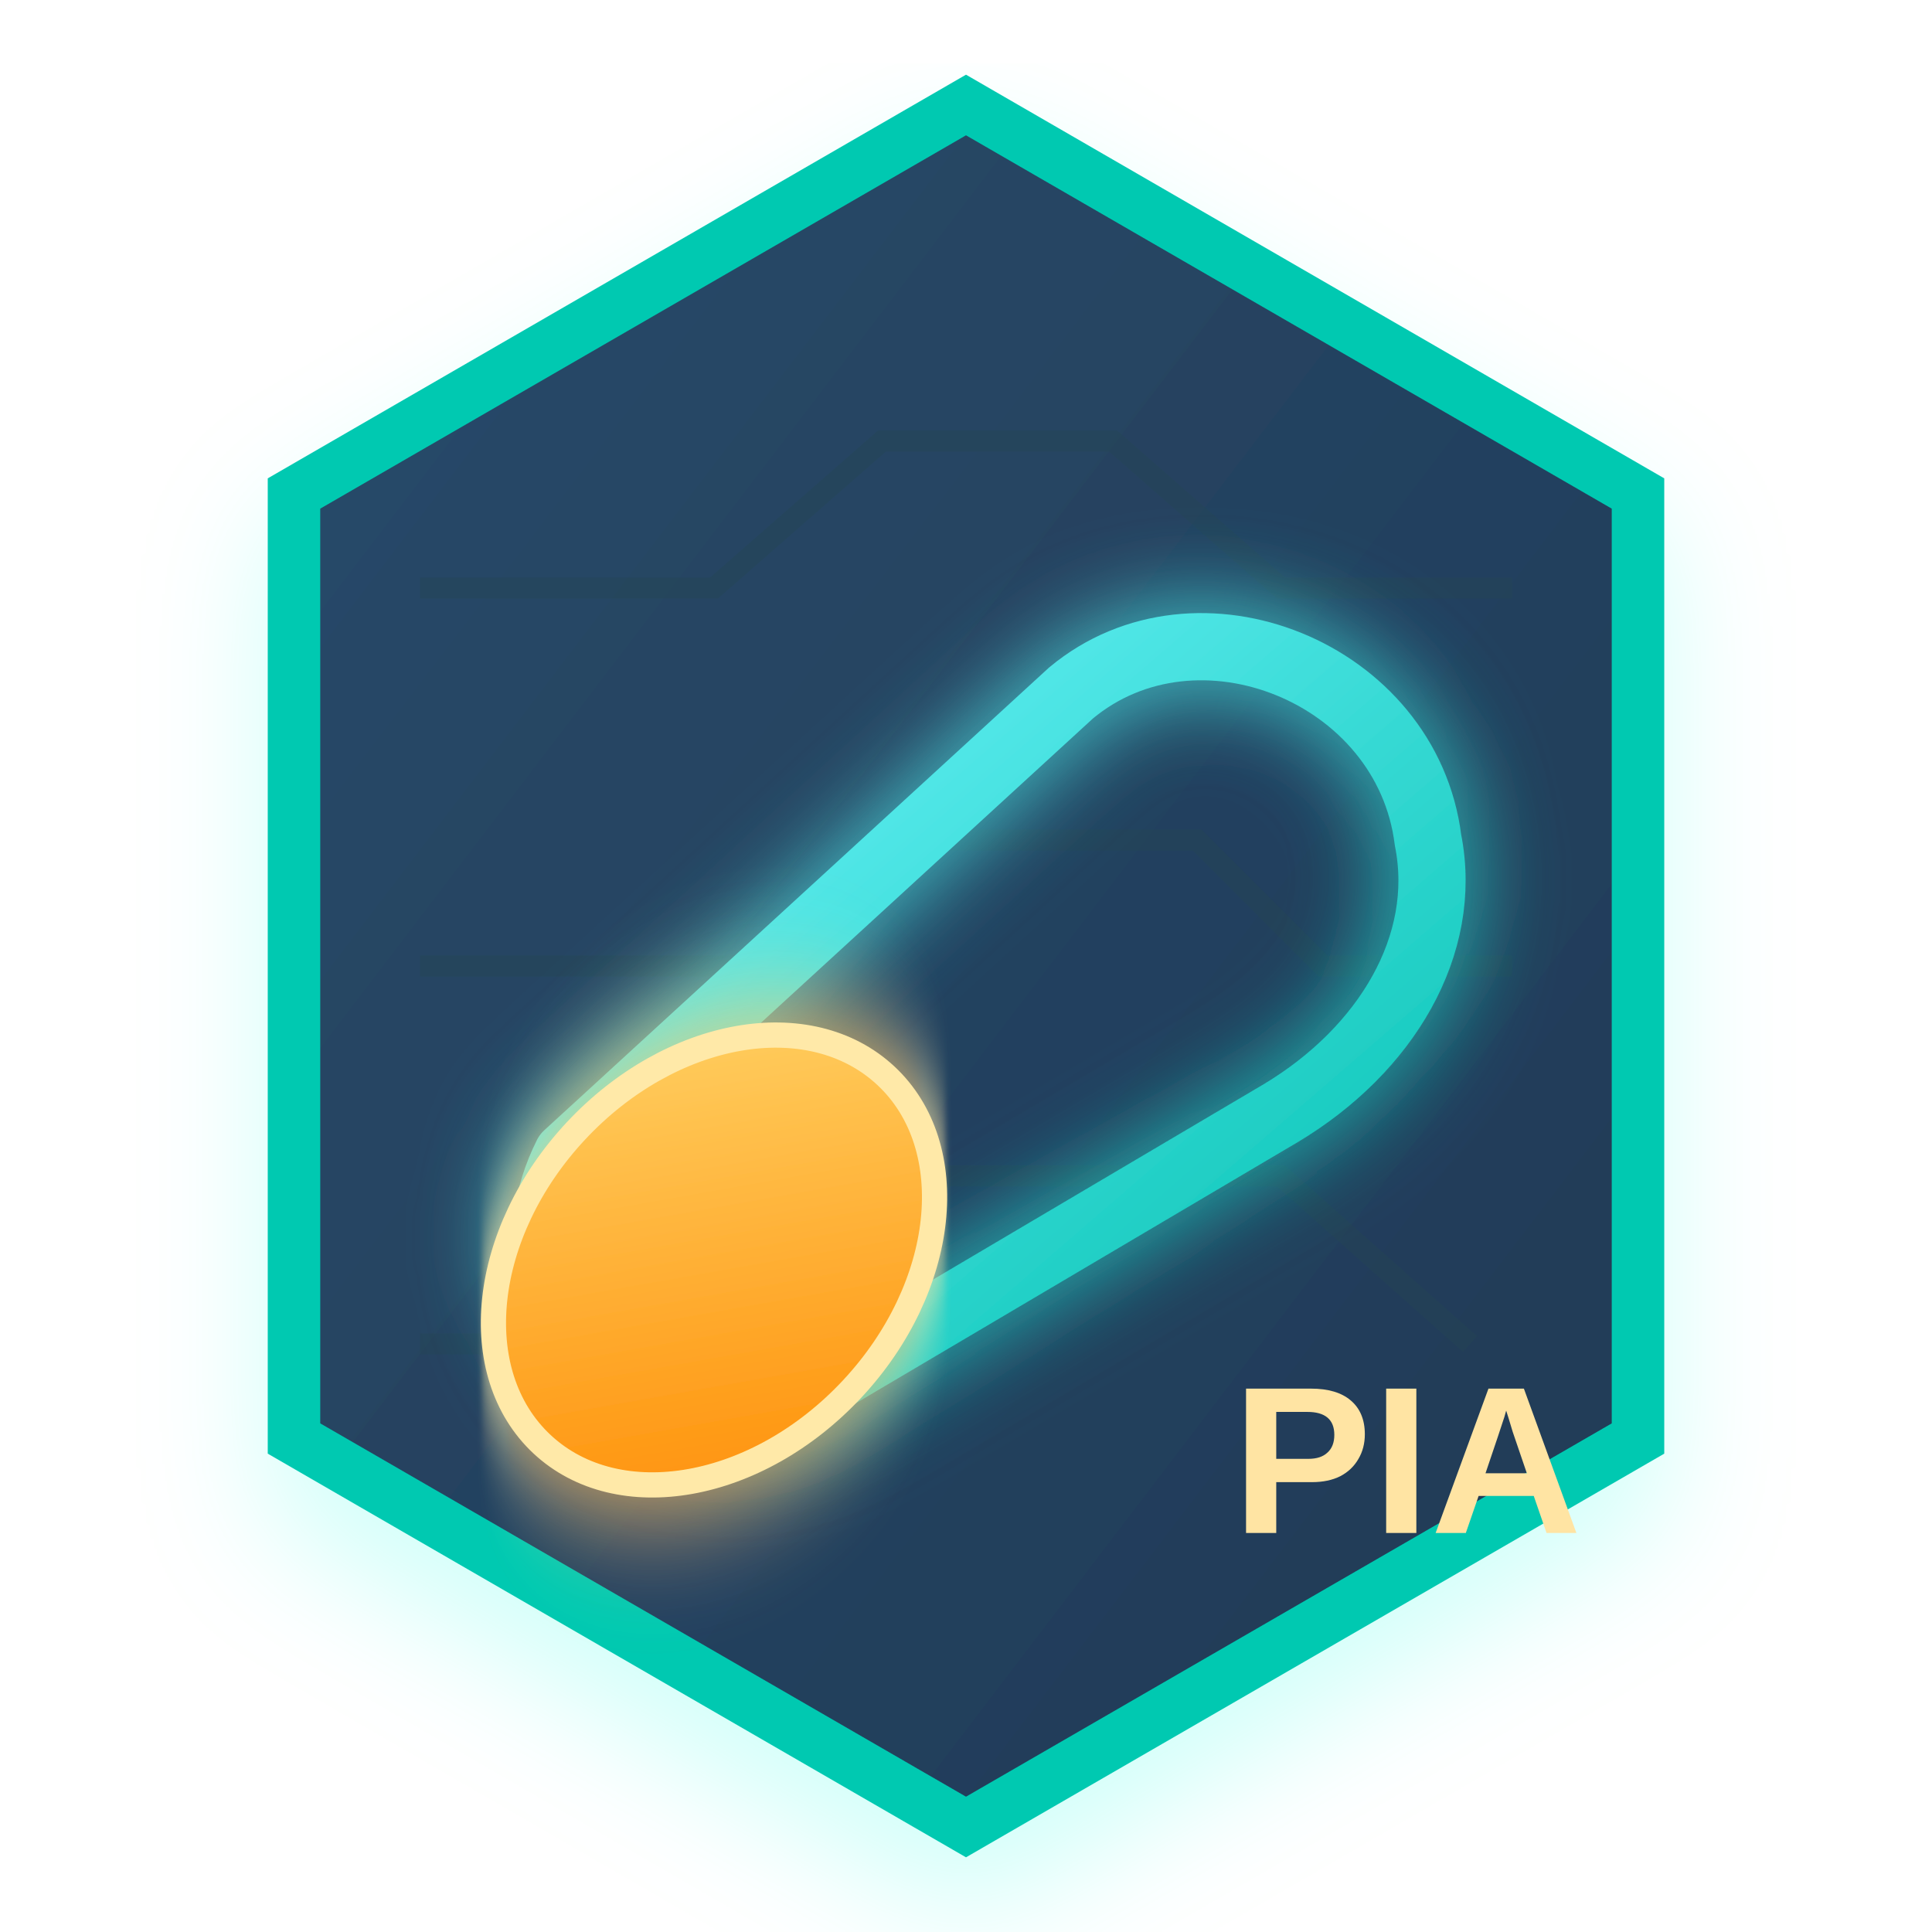
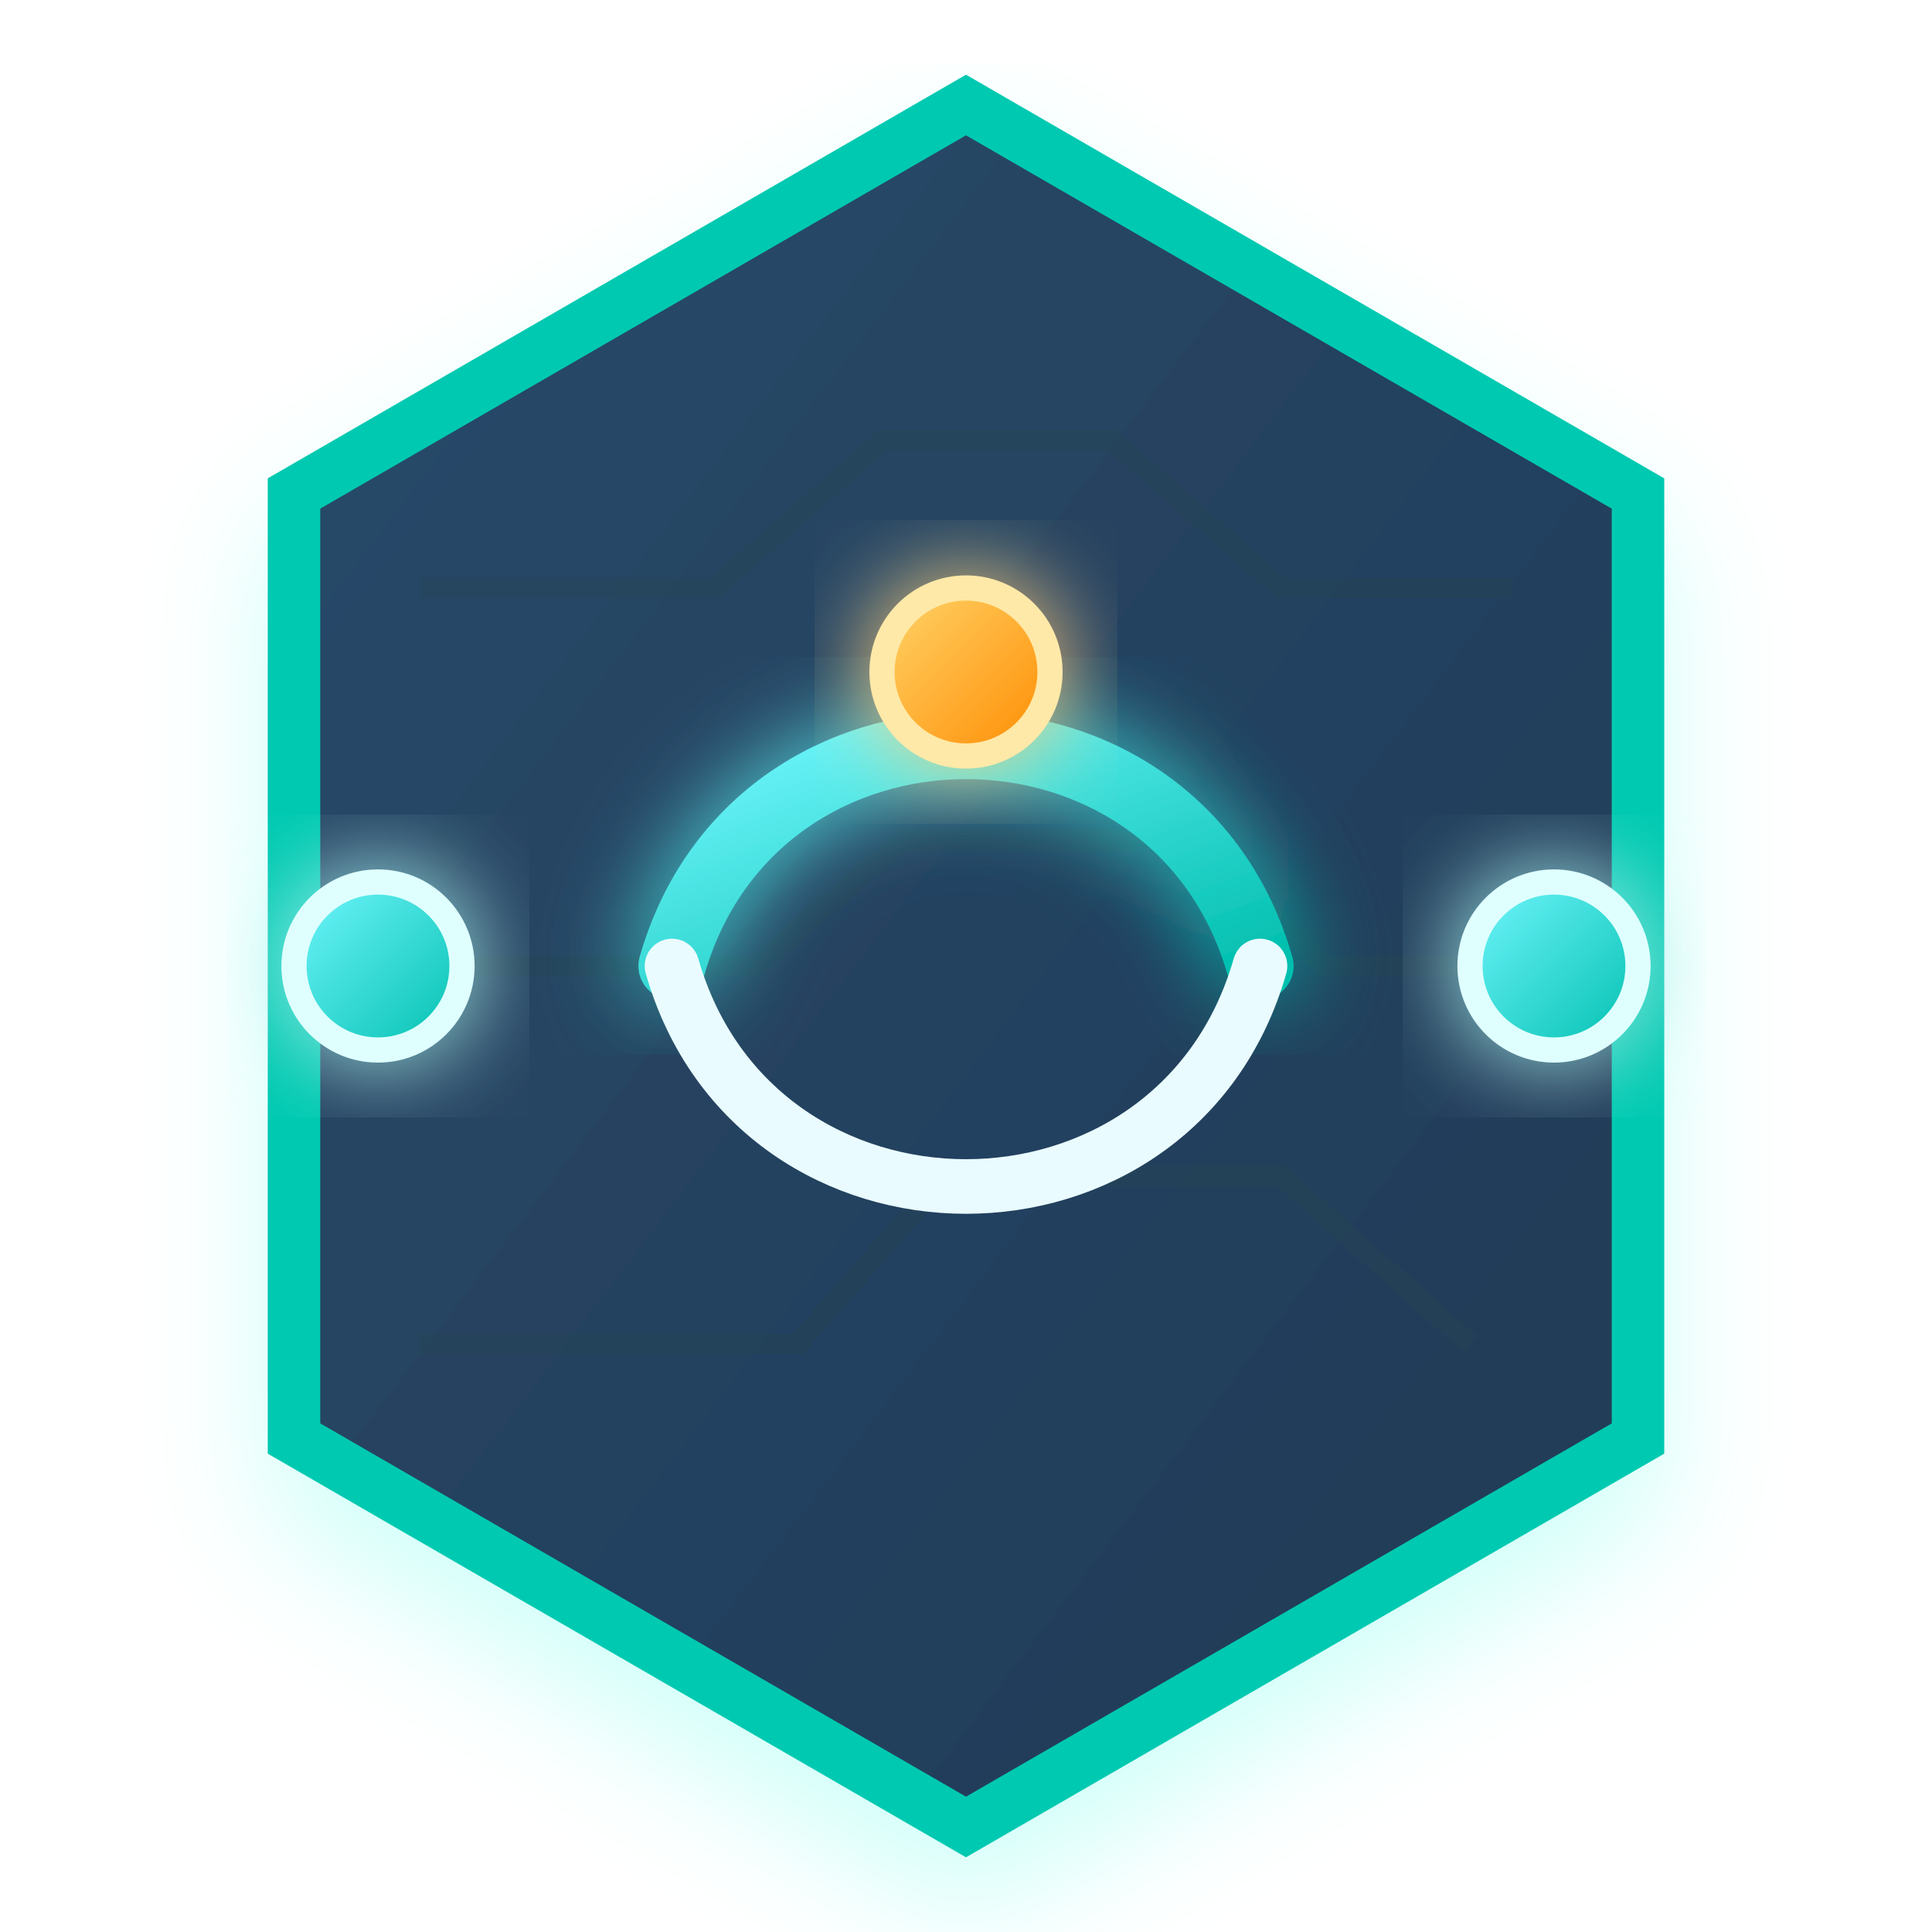
<svg xmlns="http://www.w3.org/2000/svg" width="92" height="92" viewBox="0 0 92 92" role="img" aria-label="Digitise PIA UG Duct">
  <defs>
    <linearGradient id="bg" x1="0" y1="0" x2="1" y2="1">
      <stop offset="0" stop-color="#2A4A6A" />
      <stop offset="1" stop-color="#1E3A55" />
    </linearGradient>
    <linearGradient id="cyan" x1="0" y1="0" x2="1" y2="1">
      <stop offset="0" stop-color="#73F7FF" />
      <stop offset="1" stop-color="#00BFAE" />
    </linearGradient>
+     <linearGradient id="grn" x1="0" y1="0" x2="1" y2="1">
+       <stop offset="0" stop-color="#4AFF91" />
+       <stop offset="1" stop-color="#00C95A" />
+     </linearGradient>
    <linearGradient id="orange" x1="0" y1="0" x2="1" y2="1">
      <stop offset="0" stop-color="#FFD66B" />
      <stop offset="1" stop-color="#FF8A00" />
+     </linearGradient>
+     <linearGradient id="red" x1="0" y1="0" x2="1" y2="1">
+       <stop offset="0" stop-color="#FF6B6B" />
+       <stop offset="1" stop-color="#CC2020" />
    </linearGradient>
    <filter id="glow" x="-40%" y="-40%" width="180%" height="180%">
      <feGaussianBlur stdDeviation="2.2" result="b" />
      <feMerge>
        <feMergeNode in="b" />
        <feMergeNode in="SourceGraphic" />
      </feMerge>
    </filter>
    <filter id="soft" x="-20%" y="-20%" width="140%" height="140%">
      <feDropShadow dx="0" dy="3" stdDeviation="3" flood-color="#00FFE0" flood-opacity="0.18" />
    </filter>
    <style>
-       .tile{fill:url(#bg);stroke:#00C9B1;stroke-width:2.5;opacity:1;filter:url(#soft)}
+       .tile{fill:url(#bg);stroke:#00C9B1;stroke-width:2.5;filter:url(#soft)}
      .map{fill:none;stroke:#234653;stroke-width:1;opacity:.42}
      .c{fill:none;stroke:url(#cyan);stroke-width:3.2;stroke-linecap:round;stroke-linejoin:round;filter:url(#glow)}
-       .ct{fill:url(#cyan);stroke:#DFFFFF;stroke-width:1.2;filter:url(#glow)}
+       .cf{fill:url(#cyan);stroke:#DFFFFF;stroke-width:1.2;filter:url(#glow)}
+       .g{fill:none;stroke:url(#grn);stroke-width:3.2;stroke-linecap:round;stroke-linejoin:round;filter:url(#glow)}
+       .gf{fill:url(#grn);stroke:#C8FFE0;stroke-width:1.2;filter:url(#glow)}
      .o{fill:none;stroke:url(#orange);stroke-width:3.2;stroke-linecap:round;stroke-linejoin:round;filter:url(#glow)}
-       .ot{fill:url(#orange);stroke:#FFE9A8;stroke-width:1.2;filter:url(#glow)}
+       .of{fill:url(#orange);stroke:#FFE9A8;stroke-width:1.2;filter:url(#glow)}
+       .r{fill:none;stroke:url(#red);stroke-width:3.2;stroke-linecap:round;stroke-linejoin:round;filter:url(#glow)}
+       .rf{fill:url(#red);stroke:#FFB0B0;stroke-width:1.2;filter:url(#glow)}
      .w{fill:none;stroke:#EAFBFF;stroke-width:2.6;stroke-linecap:round;stroke-linejoin:round}
      .dot{fill:#EAFBFF;stroke:#AFFFF8;stroke-width:1.6;filter:url(#glow)}
-       .txt{font-family:Arial, Helvetica, sans-serif;font-size:15px;font-weight:700;fill:#FFE4A3;text-anchor:middle}
    </style>
  </defs>
  <polygon class="tile" points="46,5 78,23.5 78,68.5 46,87 14,68.5 14,23.5" />
  <path class="map" d="M20 28h14l8-7h11l8 7h11M20 46h16l7-6h14l6 6h9M20 64h18l7-8h16l9 8" />
-   <path class="c" d="M27 55l24-22c6-5 16-1 17 7 1 5-2 10-7 13L39 66c-7 4-16-3-12-11z" />
-   <ellipse class="ot" cx="34" cy="60" rx="9" ry="12" transform="rotate(43 34 60)" />
-   <text class="txt" x="67" y="73" style="font-size:10px">PIA</text>
+   <path class="c" d="M18 46h14" />
+   <path class="c" d="M60 46h14" />
+   <path class="c" d="M32 46C36 32 56 32 60 46" />
+   <path class="w" d="M32 46C36 60 56 60 60 46" />
+   <circle class="cf" cx="18" cy="46" r="4" />
+   <circle class="cf" cx="74" cy="46" r="4" />
+   <circle class="of" cx="46" cy="32" r="4" />
</svg>
